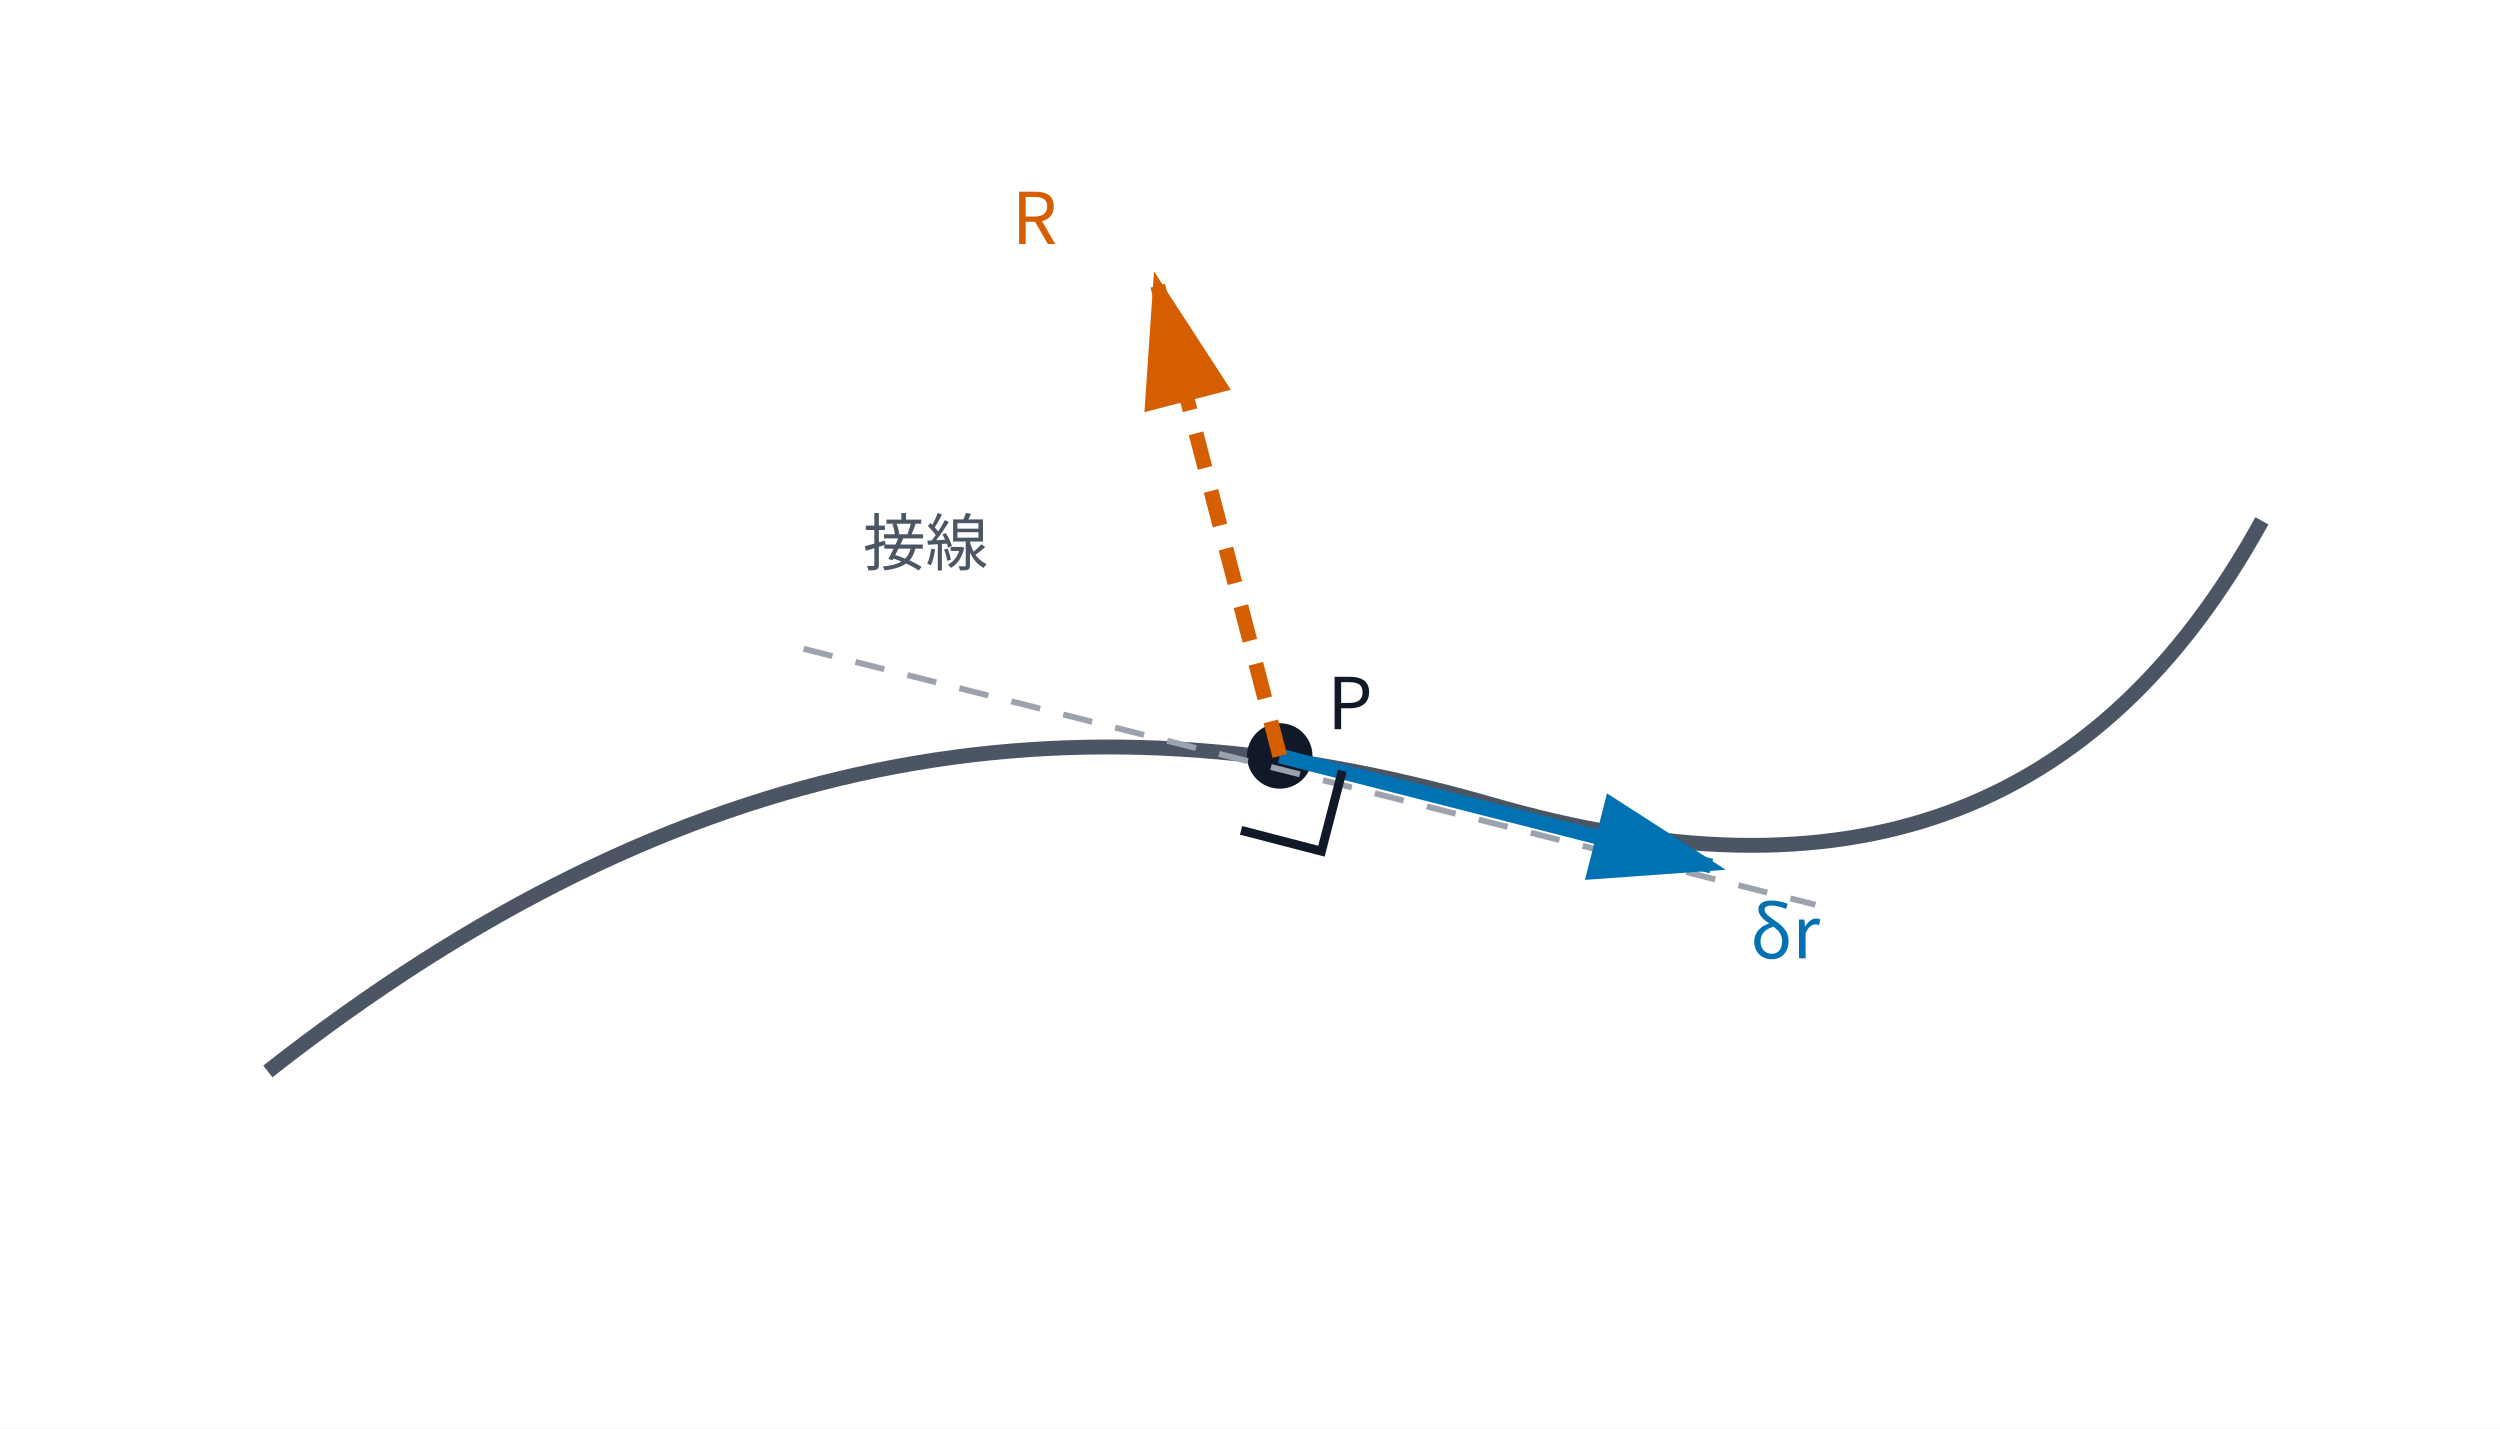
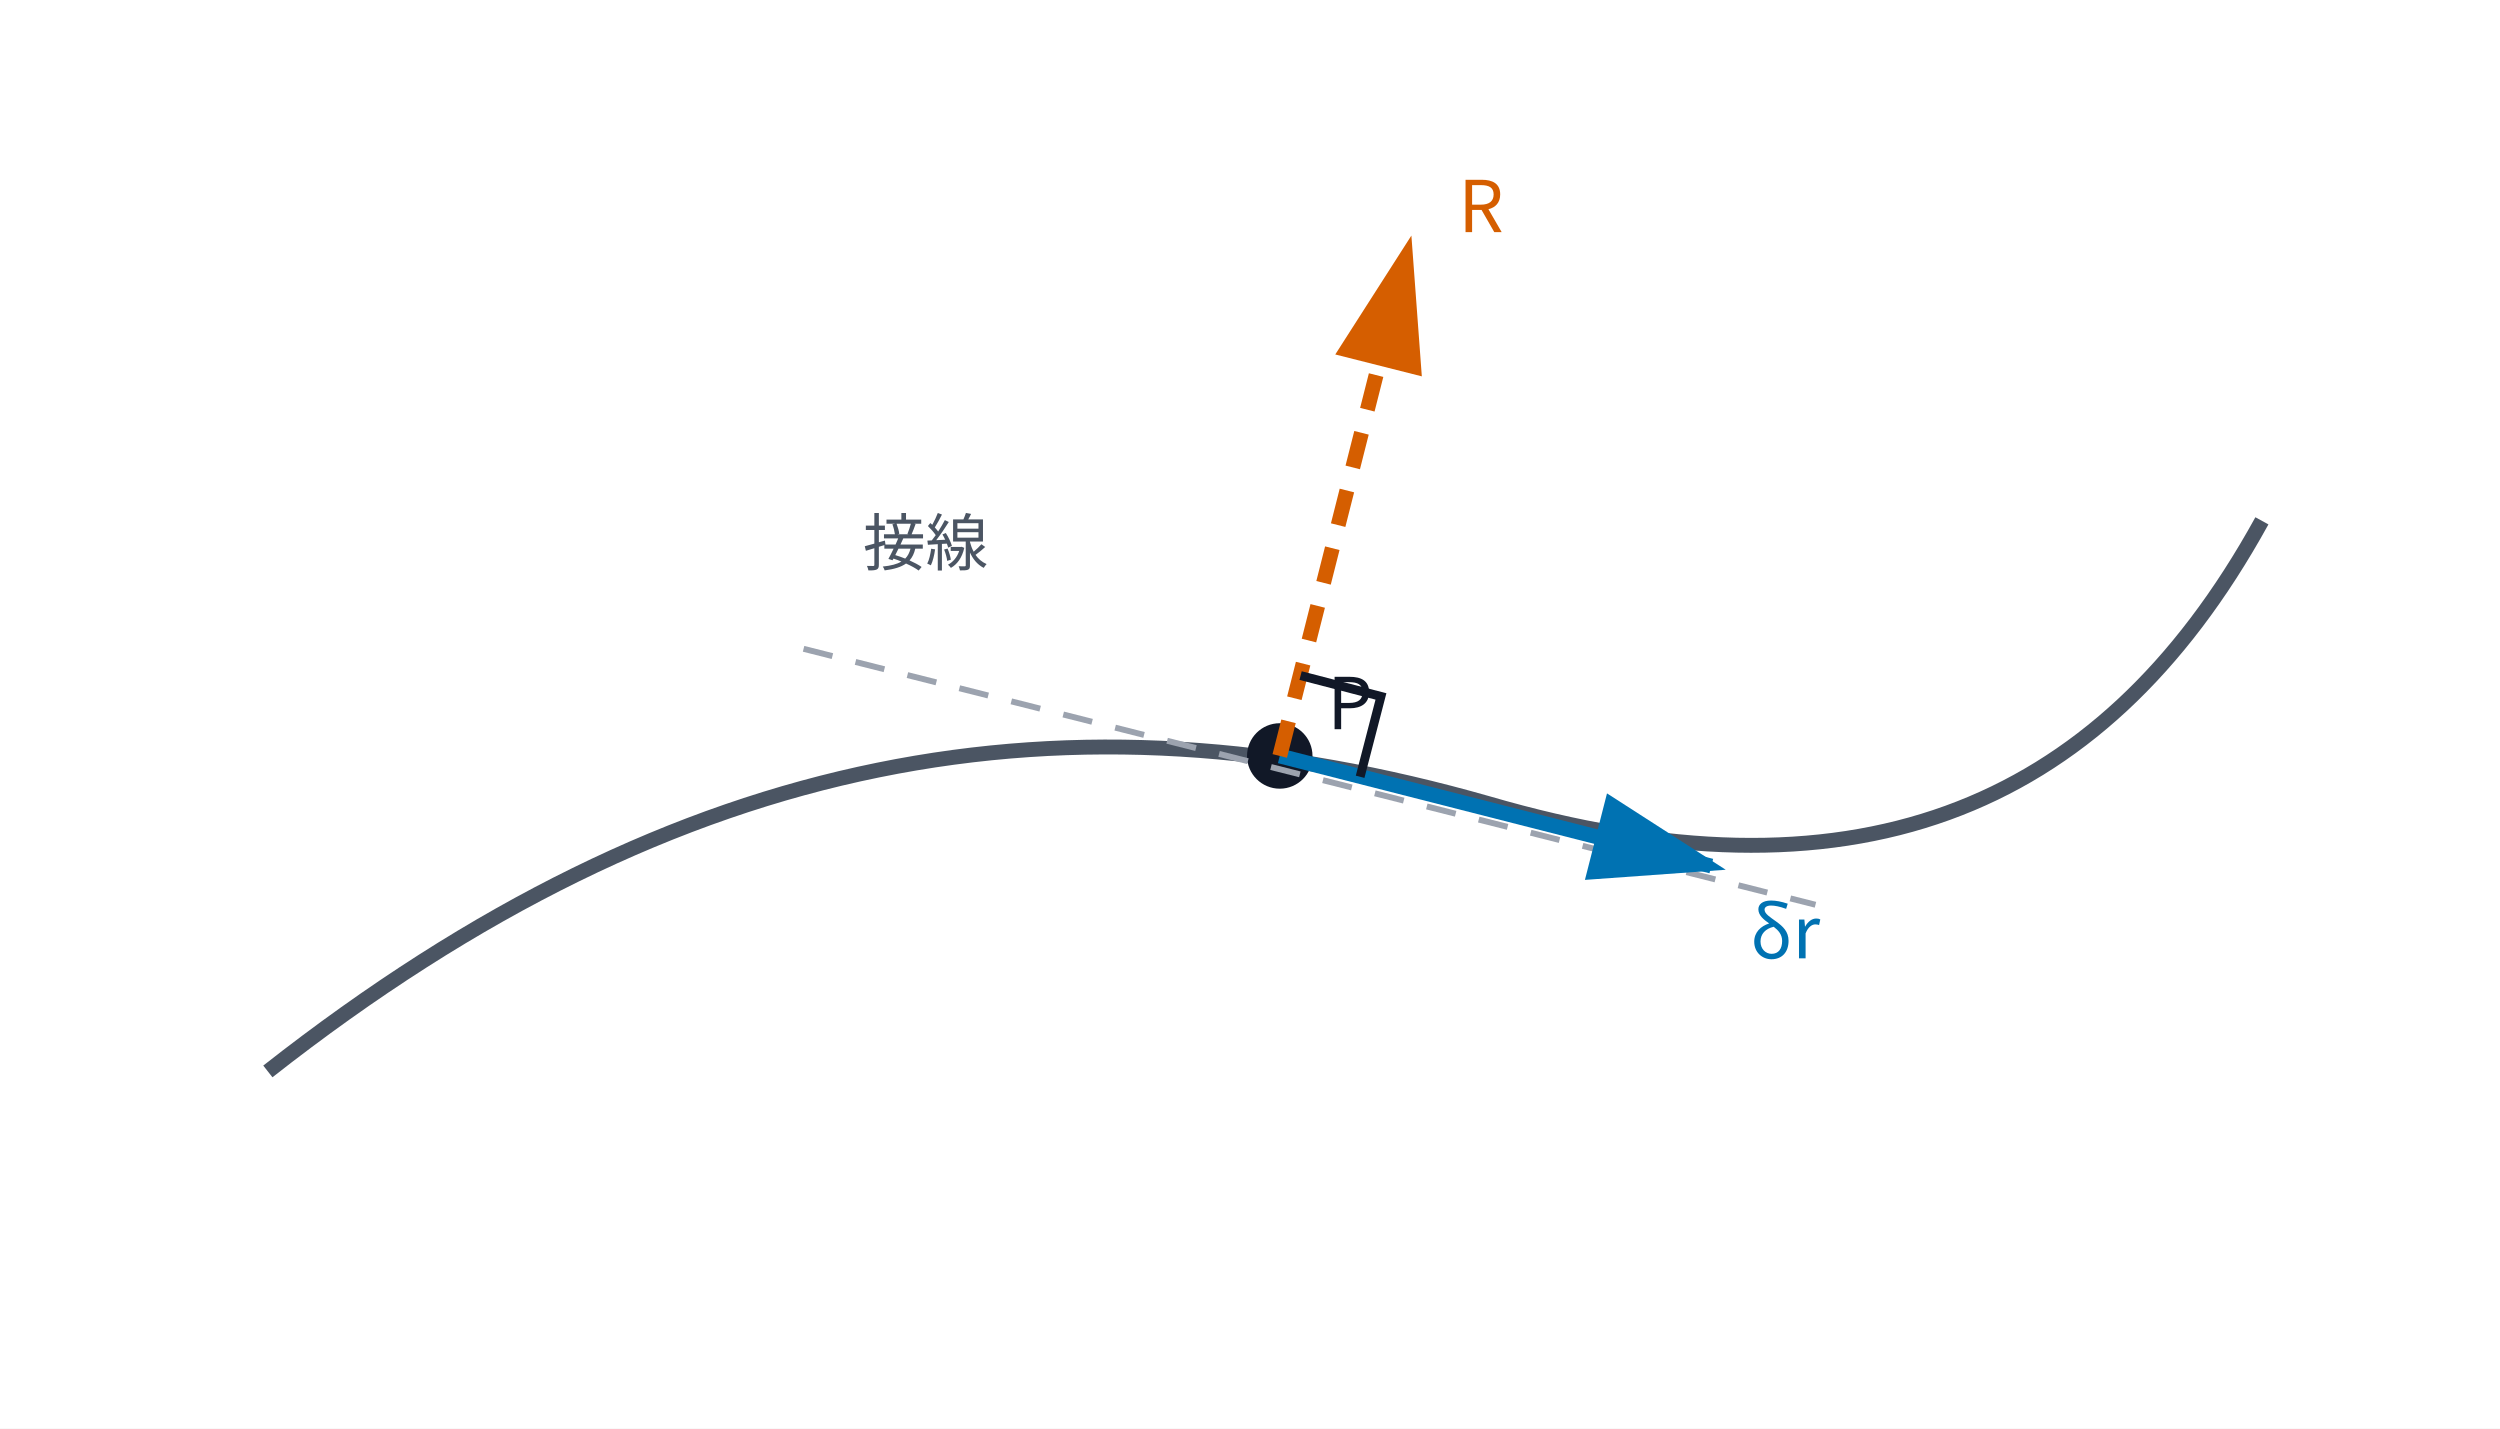
<svg xmlns="http://www.w3.org/2000/svg" data-layout-lint="strict" viewBox="0 0 840 480" role="img" aria-labelledby="title desc">
  <rect width="840" height="480" fill="white" />
  <defs>
    <marker id="arrow-blue" markerWidth="10" markerHeight="10" refX="8" refY="3" orient="auto">
      <path d="M0,0 L0,6 L9,3 z" fill="#0072B2" />
    </marker>
    <marker id="arrow-orange" markerWidth="10" markerHeight="10" refX="8" refY="3" orient="auto">
      <path d="M0,0 L0,6 L9,3 z" fill="#D55E00" />
    </marker>
  </defs>
  <path d="M90 360 C230 250, 360 230, 500 270 C620 305, 705 275, 760 175" fill="none" stroke="#4B5563" stroke-width="5" />
  <circle cx="430" cy="254" r="11" fill="#111827" />
  <text x="446" y="245" font-family="Noto Sans CJK JP, sans-serif" font-size="24" fill="#111827">P</text>
  <line x1="270" y1="218" x2="610" y2="304" stroke="#9CA3AF" stroke-width="2" stroke-dasharray="10 8" />
  <text x="290" y="190" font-family="Noto Sans CJK JP, sans-serif" font-size="21" fill="#4B5563">接線</text>
  <line x1="430" y1="254" x2="575" y2="291" stroke="#0072B2" stroke-width="5" marker-end="url(#arrow-blue)" />
  <text x="588" y="322" font-family="Noto Sans CJK JP, sans-serif" font-size="24" fill="#0072B2">δr</text>
-   <line x1="430" y1="254" x2="389" y2="96" stroke="#D55E00" stroke-width="5" stroke-dasharray="12 8" marker-end="url(#arrow-orange)" />
-   <text x="340" y="82" font-family="Noto Sans CJK JP, sans-serif" font-size="24" fill="#D55E00">R</text>
-   <path d="M451 259 L444 286 L417 279" fill="none" stroke="#111827" stroke-width="3" />
+   <line x1="430" y1="254" x2="473" y2="84" stroke="#D55E00" stroke-width="5" stroke-dasharray="12 8" marker-end="url(#arrow-orange)" />
+   <text x="490" y="78" font-family="Noto Sans CJK JP, sans-serif" font-size="24" fill="#D55E00">R</text>
+   <path d="M457 261 L464 234 L437 227" fill="none" stroke="#111827" stroke-width="3" />
</svg>
